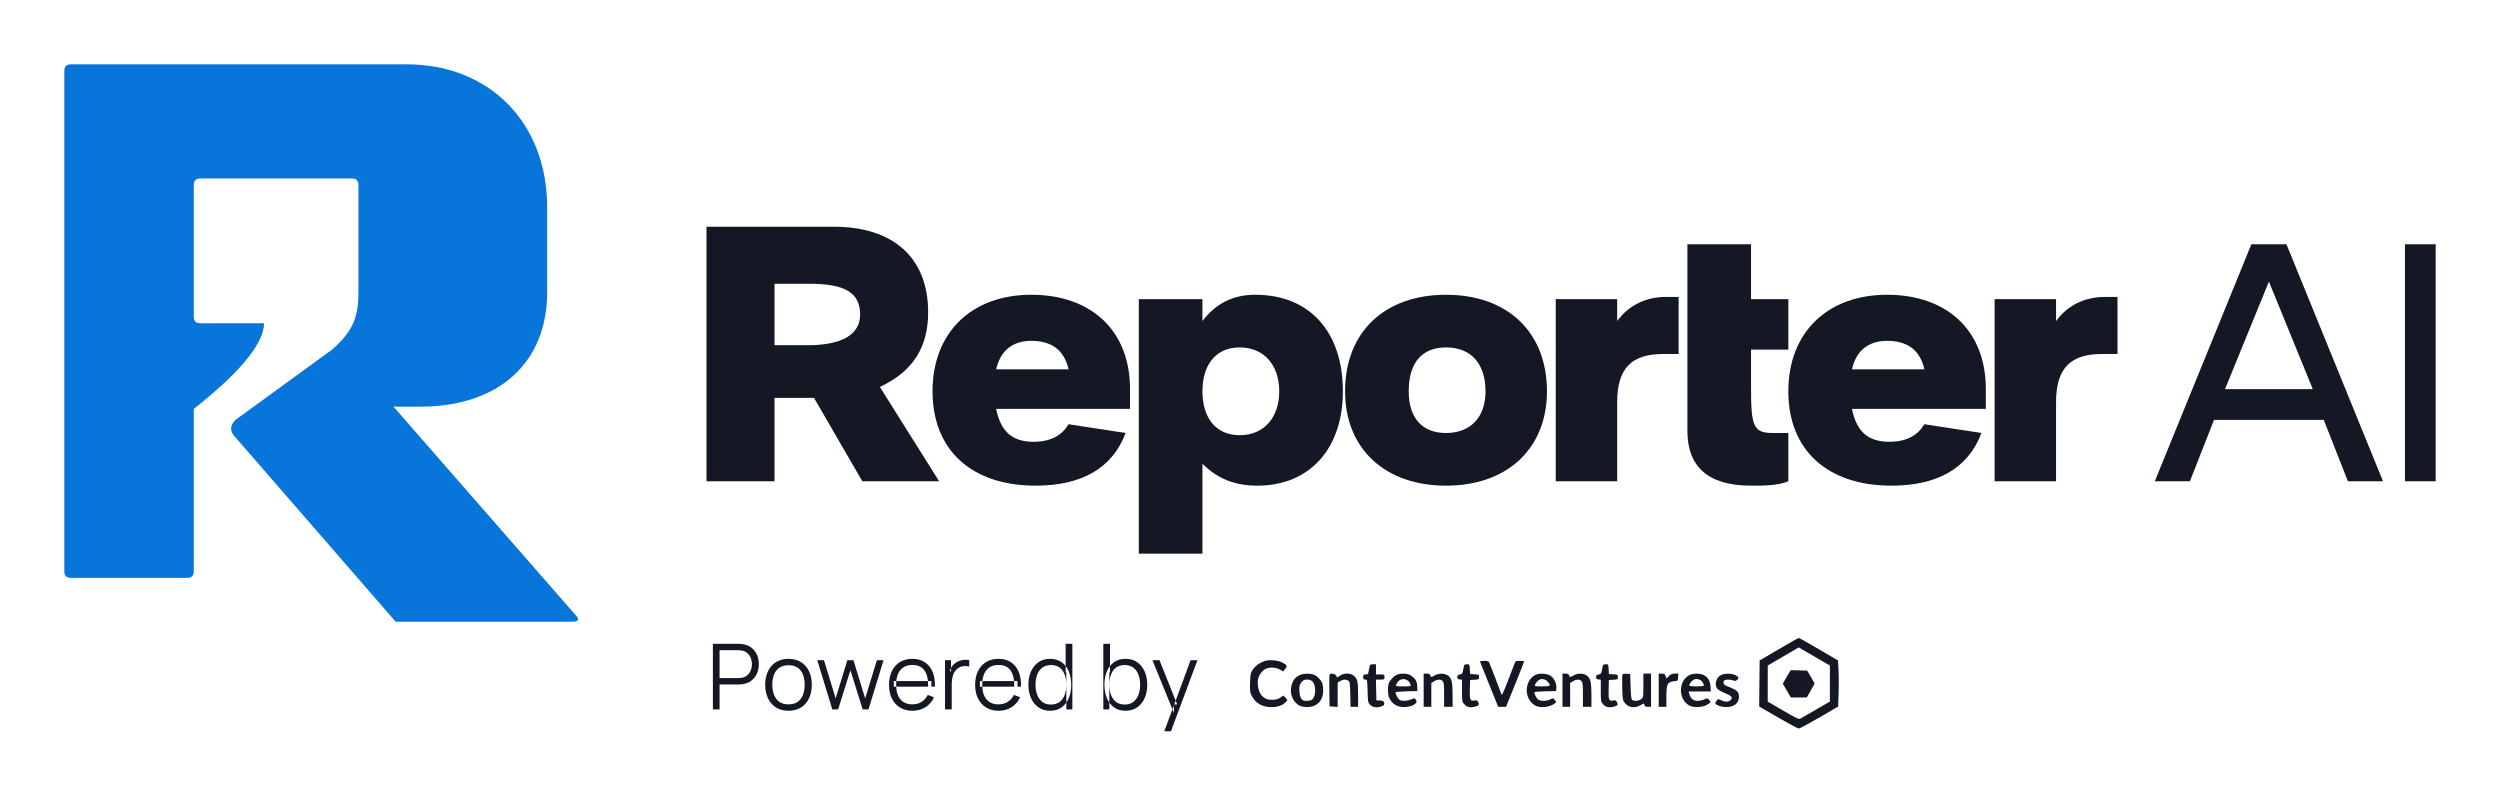
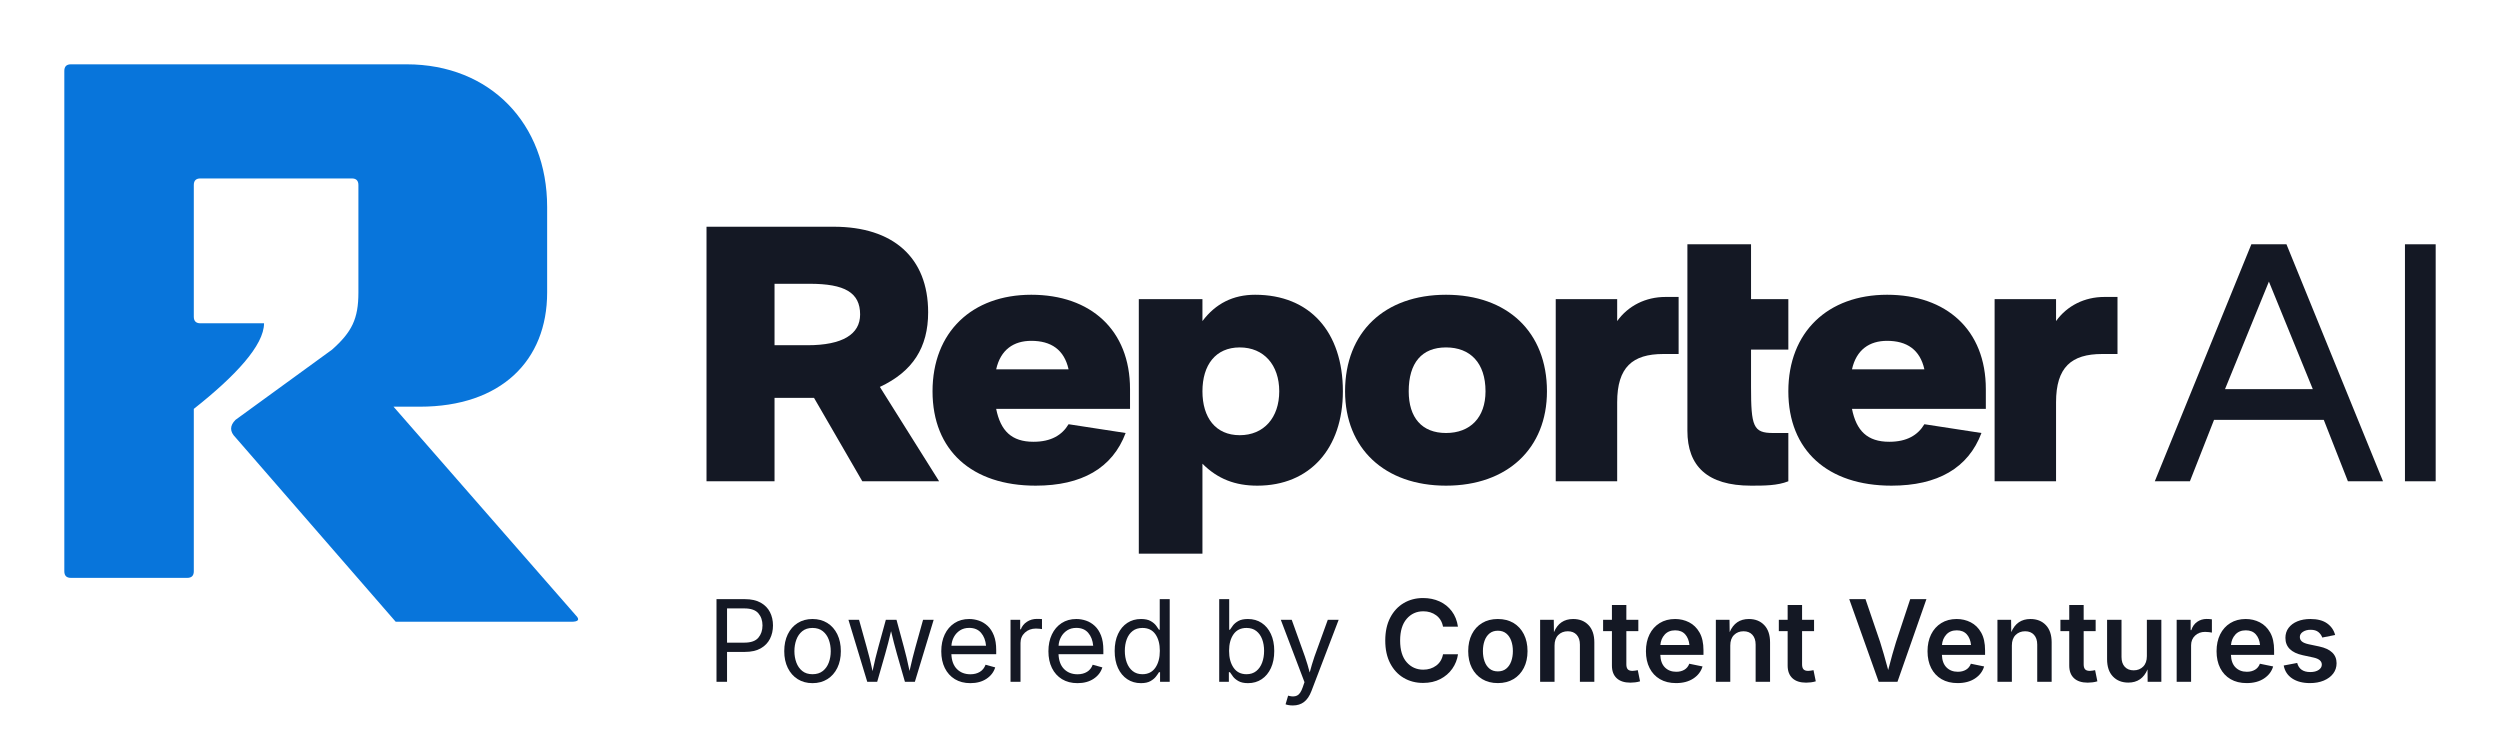
- <svg xmlns="http://www.w3.org/2000/svg" viewBox="0 0 466.415 148" width="466.415" height="148" role="img">
-   <g transform="translate(12 12)">
-     <g transform="translate(0 0) scale(0.4094488)" fill="#0875DB" fill-rule="evenodd">
-       <path d="M3 0H156C194 0 220 27 220 65V104C220 135 199 156 162 156H150L233 251Q236 254 231 254H151L78 170Q74 166 78 162L122 130C131 122 134 116 134 104V55Q134 52 131 52H62Q59 52 59 55V115Q59 118 62 118H91C91 128 78 142 59 157V231Q59 234 56 234H3Q0 234 0 231V3Q0 0 3 0Z" />
-     </g>
-     <g transform="translate(119.811 30.3) scale(0.409396)" fill="#141824" fill-rule="evenodd">
-       <path d="M0 0H58C85 0 101 14 101 39C101 55 94 66 79 73L106 116H71L49 78H31V116H0Z M31 26V54H46C62 54 70 49 70 40C70 30 63 26 47 26Z" />
-       <path d="M193 83H132C134 93 139 98 149 98C157 98 162 95 165 90L191 94C185 110 171 118 150 118C121 118 103 102 103 75C103 48 121 31 148 31C175 31 193 47 193 74Z M132 65H165C163 56 157 52 148 52C140 52 134 56 132 65Z" />
-       <path d="M197 33H226V43C232 35 240 31 250 31C275 31 290 48 290 75C290 101 275 118 251 118C241 118 233 115 226 108V149H197Z M226 75C226 63 232 55 243 55C254 55 261 63 261 75C261 87 254 95 243 95C232 95 226 87 226 75Z" />
-       <path d="M337 31C365 31 383 48 383 75C383 101 365 118 337 118C309 118 291 101 291 75C291 48 309 31 337 31Z M337 55C326 55 320 62 320 75C320 87 326 94 337 94C348 94 355 87 355 75C355 62 348 55 337 55Z" />
-       <path d="M387 33H415V43C420 36 428 32 437 32H443V58H436C422 58 415 64 415 80V116H387Z" />
-       <path d="M447 8H476V33H493V56H476V73C476 91 477 94 486 94H493V116C488 118 482 118 476 118C456 118 447 109 447 93Z" />
-       <path d="M583 83H522C524 93 529 98 539 98C547 98 552 95 555 90L581 94C575 110 561 118 540 118C511 118 493 102 493 75C493 48 511 31 538 31C565 31 583 47 583 74Z M522 65H555C553 56 547 52 538 52C530 52 524 56 522 65Z" />
-       <path d="M587 33H615V43C620 36 628 32 637 32H643V58H636C622 58 615 64 615 80V116H587Z" />
-       <path d="M704 8H720L764 116H748L737 88H687L676 116H660Z M692 74H732L712 25Z" />
-       <path d="M774 8H788V116H774Z" />
-     </g>
-     <g transform="translate(119.811 107.6) scale(0.17)" fill="#141824" fill-rule="evenodd">
-       <path d="M7.0 75.0V3.0H34.8Q35.85 3.0 37.175 3.075Q38.5 3.15 39.867 3.4Q45.483 4.267 49.408 7.333Q53.333 10.4 55.367 15.058Q57.4 19.717 57.4 25.333Q57.4 30.95 55.358 35.608Q53.317 40.267 49.392 43.333Q45.467 46.4 39.867 47.267Q38.5 47.467 37.167 47.567Q35.833 47.667 34.8 47.667H14.333V75.0ZM14.333 40.633H34.6Q35.517 40.633 36.717 40.533Q37.917 40.433 39.067 40.2Q42.75 39.417 45.133 37.158Q47.517 34.9 48.675 31.792Q49.833 28.683 49.833 25.333Q49.833 21.983 48.675 18.875Q47.517 15.767 45.133 13.508Q42.75 11.25 39.067 10.466Q37.917 10.2 36.717 10.116Q35.517 10.033 34.6 10.033H14.333Z" />
-       <path d="M89.967 76.5Q81.917 76.5 76.2 72.85Q70.483 69.2 67.442 62.758Q64.4 56.317 64.4 47.933Q64.4 39.45 67.5 33.042Q70.6 26.633 76.333 23.067Q82.067 19.5 89.967 19.5Q98.05 19.5 103.775 23.133Q109.5 26.767 112.533 33.175Q115.567 39.583 115.567 47.933Q115.567 56.433 112.508 62.858Q109.45 69.283 103.708 72.892Q97.967 76.5 89.967 76.5ZM89.967 69.467Q98.95 69.467 103.358 63.475Q107.767 57.483 107.767 47.933Q107.767 38.167 103.325 32.35Q98.883 26.533 89.967 26.533Q83.917 26.533 79.983 29.267Q76.05 32 74.125 36.817Q72.2 41.633 72.2 47.933Q72.2 57.683 76.708 63.575Q81.217 69.467 89.967 69.467Z" />
-       <path d="M138.05 75.0 121.55 20.967 128.916 21.0 141.717 62.934 154.567 21.0H161.267L174.117 62.934L186.983 21.0H194.283L177.783 75.0H171.383L157.917 32L144.45 75.0Z" />
-       <path d="M226.133 76.5Q218.267 76.5 212.475 73.008Q206.683 69.517 203.492 63.158Q200.3 56.8 200.3 48.233Q200.3 39.383 203.45 32.933Q206.6 26.483 212.333 22.992Q218.067 19.5 225.867 19.5Q233.867 19.5 239.517 23.167Q245.167 26.833 248.067 33.683Q250.967 40.533 250.683 50.067H243.2V47.467Q243 36.95 238.675 31.592Q234.35 26.233 226.067 26.233Q217.35 26.233 212.725 31.892Q208.1 37.55 208.1 48.0Q208.1 58.217 212.725 63.842Q217.35 69.467 225.867 69.467Q231.667 69.467 235.983 66.783Q240.3 64.1 242.8 59.067L249.667 61.7Q246.45 68.767 240.225 72.633Q234 76.5 226.133 76.5ZM205.5 50.067V43.9H246.767V50.067Z" />
-       <path d="M261.75 75.0V21.0H268.35V34L267.05 32.3Q267.966 29.9 269.416 27.867Q270.866 25.833 272.55 24.533Q274.666 22.7 277.45 21.725Q280.233 20.75 283.083 20.575Q285.933 20.4 288.317 21.0V27.9Q285.333 27.166 281.841 27.558Q278.35 27.95 275.383 30.333Q272.683 32.467 271.35 35.375Q270.016 38.283 269.566 41.558Q269.116 44.833 269.116 48.067V75.0Z" />
-       <path d="M320.633 76.5Q312.767 76.5 306.975 73.008Q301.183 69.517 297.992 63.158Q294.8 56.8 294.8 48.233Q294.8 39.383 297.95 32.933Q301.1 26.483 306.833 22.992Q312.567 19.5 320.367 19.5Q328.367 19.5 334.017 23.167Q339.667 26.833 342.567 33.683Q345.467 40.533 345.183 50.067H337.7V47.467Q337.5 36.95 333.175 31.592Q328.85 26.233 320.567 26.233Q311.85 26.233 307.225 31.892Q302.6 37.55 302.6 48.0Q302.6 58.217 307.225 63.842Q311.85 69.467 320.367 69.467Q326.167 69.467 330.483 66.783Q334.8 64.1 337.3 59.067L344.167 61.7Q340.95 68.767 334.725 72.633Q328.5 76.5 320.633 76.5ZM300 50.067V43.9H341.267V50.067Z" />
-       <path d="M377.217 76.5Q369.633 76.5 364.283 72.733Q358.933 68.967 356.092 62.5Q353.25 56.033 353.25 47.933Q353.25 39.883 356.075 33.442Q358.9 27 364.2 23.25Q369.5 19.5 376.917 19.5Q384.517 19.5 389.717 23.2Q394.917 26.9 397.583 33.333Q400.25 39.767 400.25 47.933Q400.25 56 397.592 62.467Q394.933 68.933 389.8 72.717Q384.667 76.5 377.217 76.5ZM377.95 69.667Q383.7 69.667 387.458 66.85Q391.217 64.033 393.05 59.117Q394.883 54.2 394.883 47.933Q394.883 41.6 393.033 36.717Q391.183 31.833 387.458 29.083Q383.733 26.333 378.117 26.333Q372.3 26.333 368.508 29.192Q364.716 32.05 362.883 36.942Q361.05 41.833 361.05 47.933Q361.05 54.083 362.933 59.008Q364.816 63.933 368.567 66.8Q372.317 69.667 377.95 69.667ZM394.883 75.0V34.333H394.117V3.0H401.483V75.0Z" />
-       <path d="M459.733 76.5Q452.283 76.5 447.15 72.717Q442.017 68.933 439.358 62.467Q436.7 56 436.7 47.933Q436.7 39.767 439.367 33.333Q442.033 26.9 447.233 23.2Q452.433 19.5 460.033 19.5Q467.45 19.5 472.75 23.25Q478.05 27 480.875 33.442Q483.7 39.883 483.7 47.933Q483.7 56.033 480.858 62.5Q478.017 68.967 472.667 72.733Q467.317 76.5 459.733 76.5ZM435.467 75.0V3.0H442.833V34.333H442.067V75.0ZM459 69.667Q464.633 69.667 468.383 66.8Q472.133 63.933 474.017 59.008Q475.9 54.083 475.9 47.933Q475.9 41.833 474.05 36.942Q472.2 32.05 468.425 29.192Q464.65 26.333 458.833 26.333Q453.217 26.333 449.492 29.083Q445.767 31.833 443.917 36.717Q442.067 41.6 442.067 47.933Q442.067 54.2 443.9 59.117Q445.733 64.033 449.492 66.85Q453.25 69.667 459 69.667Z" />
-       <path d="M502.4 99.0 512.867 70.667 513 79.067 489.367 21.0H497.133L516.533 69.567H513.333L531.233 21.0H538.766L509.733 99.0Z" />
-     </g>
-     <g transform="translate(221.0375 107) scale(0.1588785)" fill="#141824" fill-rule="evenodd">
-       <path d="M 622 13.338 L 599.500 26.567 599.234 53.579 L 598.969 80.592 621.234 93.536 C 633.480 100.656, 644.400 106.481, 645.500 106.481 C 646.600 106.481, 657.448 100.677, 669.606 93.584 L 691.712 80.687 692.279 64.593 C 692.592 55.742, 692.544 43.554, 692.173 37.510 L 691.500 26.520 669 13.342 C 656.625 6.094, 646.050 0.152, 645.500 0.137 C 644.950 0.122, 634.375 6.062, 622 13.338 M 627.267 21.861 L 609.033 32.500 609.017 53.655 L 609 74.809 627.093 85.390 C 642.965 94.673, 645.450 95.832, 647.343 94.834 C 648.529 94.208, 656.813 89.451, 665.750 84.262 L 682 74.828 681.992 53.664 L 681.984 32.500 667.742 24.243 C 659.909 19.702, 651.700 14.915, 649.500 13.604 L 645.500 11.222 627.267 21.861 M 17.882 27.319 C 11.737 29.619, 7.390 32.817, 4.384 37.249 C 1.704 41.199, 1.476 42.288, 1.167 52.627 C 0.881 62.170, 1.116 64.307, 2.816 67.640 C 7.501 76.823, 15.425 81.410, 26.500 81.351 C 33.984 81.311, 39.717 79.185, 43.439 75.068 C 45.367 72.937, 45.363 72.908, 42.782 70.328 L 40.186 67.731 36.908 70.065 C 34.659 71.667, 31.885 72.506, 28.065 72.741 C 17.499 73.390, 10.919 66.671, 10.219 54.520 C 9.943 49.727, 10.344 47.585, 12.186 44.008 C 13.459 41.538, 16.029 38.500, 17.898 37.258 C 22.534 34.177, 30.725 34.156, 36.159 37.210 L 40.091 39.419 42.455 36.460 C 45.234 32.982, 44.688 31.903, 38.567 28.777 C 33.474 26.176, 22.923 25.433, 17.882 27.319 M 271.167 27.946 C 271.350 28.467, 276.225 40.611, 282 54.934 L 292.500 80.976 297.120 80.988 L 301.740 81 312.370 54.660 C 318.217 40.173, 323 28.023, 323 27.660 C 323 27.297, 320.739 27, 317.975 27 C 313.424 27, 312.848 27.259, 311.863 29.750 C 311.265 31.262, 307.701 40.589, 303.943 50.476 C 300.185 60.363, 296.881 67.788, 296.600 66.976 C 294.757 61.645, 282.626 30.174, 281.865 28.750 C 281.164 27.438, 279.666 27, 275.881 27 C 273.105 27, 270.983 27.426, 271.167 27.946 M 141.640 32.750 C 141.369 33.712, 140.849 36.413, 140.485 38.750 C 139.882 42.626, 139.568 43, 136.912 43 C 134.343 43, 134 43.353, 134 46 C 134 48.501, 134.400 49, 136.402 49 C 138.801 49, 138.804 49.015, 139.152 62.421 C 139.474 74.831, 139.675 76.027, 141.820 78.310 C 144.711 81.385, 149.095 82.321, 154.187 80.950 C 158.499 79.789, 159.704 78.072, 158.146 75.311 C 157.439 74.058, 155.948 73.500, 153.312 73.500 L 149.500 73.500 149.219 61.250 L 148.938 49 153.969 49 C 158.892 49, 159 48.936, 159 46 C 159 43.067, 158.889 43, 154 43 L 149 43 149 37 L 149 31 145.567 31 C 143.153 31, 141.988 31.519, 141.640 32.750 M 252.520 32.250 C 252.291 32.938, 251.729 35.523, 251.271 37.996 C 250.540 41.946, 250.078 42.553, 247.469 43.005 C 245.110 43.414, 244.500 44.031, 244.500 46.010 C 244.500 47.983, 245.071 48.566, 247.250 48.816 L 250 49.133 250 61.990 C 250 74.218, 250.121 74.991, 252.480 77.794 C 255.364 81.221, 259.080 82.222, 264.434 81.015 C 269.684 79.831, 270.677 78.634, 269.004 75.508 C 267.862 73.374, 267.155 73.068, 264.510 73.564 C 259.571 74.491, 258.889 72.790, 259.215 60.355 L 259.500 49.500 264.750 49.198 C 269.805 48.907, 270 48.788, 270 46 C 270 43.212, 269.805 43.093, 264.750 42.802 L 259.500 42.500 259.200 36.750 C 258.906 31.103, 258.847 31, 255.919 31 C 254.279 31, 252.750 31.563, 252.520 32.250 M 415.520 32.250 C 415.291 32.938, 414.729 35.523, 414.271 37.996 C 413.540 41.946, 413.078 42.553, 410.469 43.005 C 408.110 43.414, 407.500 44.031, 407.500 46.010 C 407.500 47.983, 408.071 48.566, 410.250 48.816 L 413 49.133 413 61.990 C 413 74.218, 413.121 74.991, 415.480 77.794 C 418.364 81.221, 422.080 82.222, 427.434 81.015 C 432.684 79.831, 433.677 78.634, 432.004 75.508 C 430.862 73.374, 430.155 73.068, 427.510 73.564 C 422.571 74.491, 421.889 72.790, 422.215 60.355 L 422.500 49.500 427.750 49.198 C 432.805 48.907, 433 48.788, 433 46 C 433 43.212, 432.805 43.093, 427.750 42.802 L 422.500 42.500 422.200 36.750 C 421.906 31.103, 421.847 31, 418.919 31 C 417.279 31, 415.750 31.563, 415.520 32.250 M 633.711 41.714 C 632.413 43.796, 630.309 47.378, 629.035 49.672 L 626.719 53.845 631.455 61.922 L 636.190 70 645.508 70 L 654.825 70 659.412 62.047 C 661.936 57.672, 664 53.886, 664 53.632 C 664 53.378, 662.052 49.869, 659.670 45.835 L 655.341 38.500 645.706 38.214 L 636.070 37.928 633.711 41.714 M 58.999 43.940 C 54.437 46.353, 52.122 48.992, 50.449 53.684 C 46.779 63.973, 50.621 75.133, 59.406 79.701 C 61.004 80.532, 64.872 81.237, 68.002 81.266 C 79.561 81.375, 87 73.795, 87 61.908 C 87 58.730, 86.521 54.863, 85.936 53.315 C 84.489 49.484, 80.174 45.042, 76.282 43.377 C 71.740 41.433, 63.213 41.711, 58.999 43.940 M 94.469 43.220 C 94.185 43.961, 94.075 52.652, 94.226 62.534 L 94.500 80.500 99.250 80.805 L 104 81.110 104 66.770 L 104 52.431 106.904 50.716 C 110.436 48.630, 113.961 48.521, 116.559 50.417 C 118.298 51.687, 118.534 53.350, 118.824 66.417 L 119.148 81 123.574 81 L 128 81 128 66.450 C 128 50.669, 127.323 47.972, 122.385 44.088 C 118.620 41.127, 111.385 41.249, 106.813 44.352 L 103.347 46.704 102.423 44.602 C 101.326 42.105, 95.299 41.057, 94.469 43.220 M 173.500 43.417 C 169.773 45.081, 165.469 49.596, 164.064 53.315 C 162.557 57.303, 162.745 66.152, 164.422 70.128 C 167.429 77.258, 173.604 81.286, 181.529 81.286 C 187.626 81.286, 193.141 79.607, 195.459 77.046 C 196.812 75.551, 196.931 74.740, 196.045 73.083 C 194.715 70.598, 194.297 70.560, 189.654 72.500 C 185.444 74.259, 179.704 74.447, 176.850 72.920 C 174.999 71.929, 172 66.452, 172 64.062 C 172 63.459, 177.084 62.948, 184.750 62.780 L 197.500 62.500 197.458 57.267 C 197.411 51.388, 195.442 47.947, 190.010 44.250 C 186.174 41.639, 178.366 41.246, 173.500 43.417 M 205 61.500 L 205 81 209.500 81 L 214 81 214 66.985 L 214 52.971 217.250 50.989 C 221.313 48.512, 225.192 48.450, 227.345 50.829 C 228.721 52.349, 229 55.046, 229 66.829 L 229 81 234 81 L 239 81 238.994 67.750 C 238.988 52.862, 238.111 48.392, 234.534 45.032 C 230.915 41.632, 223.226 41.079, 218.484 43.877 C 214.035 46.502, 213.368 46.516, 212.710 44 C 212.310 42.468, 211.346 42, 208.594 42 L 205 42 205 61.500 M 336.500 43.412 C 330.263 46.184, 326 53.527, 326 61.500 C 326 69.387, 330.017 76.371, 336.500 79.757 C 342.226 82.746, 353.594 81.295, 359.220 76.857 C 360.840 75.579, 360.830 75.357, 359.048 73.028 C 357.172 70.577, 357.124 70.570, 353.544 72.278 C 348.475 74.695, 341.544 74.544, 338.960 71.960 C 337.027 70.027, 335 65.935, 335 63.965 C 335 63.467, 340.738 62.934, 347.750 62.780 L 360.500 62.500 360.814 58.697 C 361.278 53.062, 357.718 46.407, 352.934 43.967 C 348.467 41.687, 340.951 41.434, 336.500 43.412 M 368 61.500 L 368 81 372.500 81 L 377 81 377 66.985 L 377 52.971 380.250 50.989 C 384.313 48.512, 388.192 48.450, 390.345 50.829 C 391.721 52.349, 392 55.046, 392 66.829 L 392 81 397 81 L 402 81 401.994 67.750 C 401.988 52.862, 401.111 48.392, 397.534 45.032 C 393.915 41.632, 386.226 41.079, 381.484 43.877 C 377.035 46.502, 376.368 46.516, 375.710 44 C 375.310 42.468, 374.346 42, 371.594 42 L 368 42 368 61.500 M 438.394 43.415 C 438.071 44.257, 437.963 51.226, 438.153 58.901 C 438.457 71.114, 438.759 73.210, 440.571 75.679 C 445.220 82.012, 452.423 83.228, 459.807 78.927 C 461.626 77.867, 463.261 77, 463.441 77 C 463.620 77, 464.002 77.900, 464.290 79 C 464.690 80.532, 465.654 81, 468.406 81 L 472 81 472 61.500 L 472 42 467.500 42 L 463 42 463 55.927 C 463 69.782, 462.986 69.866, 460.365 71.927 C 457.604 74.099, 452.553 74.633, 450 73.024 C 448.817 72.278, 448.394 68.954, 448 57.289 L 447.500 42.500 443.241 42.192 C 440.134 41.967, 438.823 42.298, 438.394 43.415 M 481 61.500 L 481 81 485.500 81 L 490 81 490 69.450 C 490 53.594, 491.102 51.633, 500.500 50.774 C 503.263 50.522, 503.524 50.165, 503.807 46.250 L 504.115 42 499.981 42 C 496.762 42, 495.211 42.636, 492.976 44.870 L 490.105 47.741 489.105 44.870 C 488.256 42.436, 487.564 42, 484.552 42 L 481 42 481 61.500 M 517.223 43.661 C 503.672 50.340, 503.727 72.636, 517.311 79.661 C 521.851 82.008, 531.617 81.746, 536.727 79.139 C 539.003 77.978, 541.174 76.527, 541.554 75.913 C 541.933 75.300, 541.299 73.855, 540.146 72.702 C 538.119 70.675, 537.933 70.662, 534.491 72.303 C 532.534 73.236, 529.001 74, 526.640 74 C 521.726 74, 518.550 71.405, 517.046 66.160 L 516.140 63 529.190 63 L 542.240 63 541.820 57.185 C 541.326 50.365, 538.711 46.040, 533.619 43.623 C 529.265 41.558, 521.454 41.575, 517.223 43.661 M 554.198 43.673 C 548.398 46.531, 546.070 54.969, 549.772 59.715 C 550.723 60.933, 554.606 63.183, 558.402 64.715 C 566.575 68.013, 568.259 69.951, 565.553 72.941 C 563.274 75.460, 559.277 75.577, 554.432 73.266 C 550.847 71.556, 550.771 71.565, 548.904 73.871 C 547.863 75.156, 547.262 76.615, 547.569 77.111 C 548.925 79.306, 554.878 81.323, 560 81.323 C 569.581 81.323, 575.273 76.686, 575.273 68.882 C 575.273 63.611, 572.893 61.259, 564.238 57.974 C 558.856 55.931, 557.432 54.945, 557.163 53.071 C 556.977 51.782, 557.427 50.345, 558.163 49.878 C 560.011 48.707, 565.319 48.791, 568.614 50.043 C 570.884 50.906, 571.694 50.751, 573.300 49.144 C 575.634 46.811, 575.123 45.761, 570.615 43.622 C 566.256 41.553, 558.450 41.577, 554.198 43.673 M 178.091 49.069 C 175.469 50.140, 173.395 52.500, 172.657 55.250 C 172.235 56.822, 173.102 57, 181.161 57 C 190 57, 190.125 56.966, 189.463 54.750 C 187.981 49.787, 182.739 47.168, 178.091 49.069 M 341.500 48.924 C 339.184 49.897, 336.576 52.733, 335.683 55.250 C 335.122 56.833, 335.920 57, 344.031 57 C 353.957 57, 354.902 56.240, 350.750 51.593 C 348.213 48.754, 344.474 47.675, 341.500 48.924 M 523.270 48.703 C 520.853 49.170, 517 53.430, 517 55.635 C 517 56.681, 518.984 57, 525.500 57 C 530.220 57, 534 56.576, 534 56.047 C 534 53.430, 531.398 49.986, 528.713 49.050 C 527.057 48.472, 525.656 48.061, 525.601 48.136 C 525.545 48.211, 524.496 48.466, 523.270 48.703 M 61.589 52.077 C 59.436 54.635, 59 56.160, 59 61.126 C 59 67.409, 60.827 72.336, 63.545 73.379 C 66.909 74.670, 72.682 74.008, 74.375 72.138 C 76.950 69.292, 78.132 64.025, 77.415 58.588 C 76.564 52.132, 73.532 49, 68.134 49 C 64.944 49, 63.677 49.596, 61.589 52.077" />
+ <svg xmlns="http://www.w3.org/2000/svg" viewBox="0 0 264 78" width="264" height="78" role="img">
+   <g transform="scale(0.5660195)">
+     <g transform="translate(12 12)">
+       <g transform="translate(0 0) scale(0.4094488)" fill="#0875DB" fill-rule="evenodd">
+         <path d="M3 0H156C194 0 220 27 220 65V104C220 135 199 156 162 156H150L233 251Q236 254 231 254H151L78 170Q74 166 78 162L122 130C131 122 134 116 134 104V55Q134 52 131 52H62Q59 52 59 55V115Q59 118 62 118H91C91 128 78 142 59 157V231Q59 234 56 234H3Q0 234 0 231V3Q0 0 3 0Z" />
+       </g>
+       <g transform="translate(119.811 30.3) scale(0.409396)" fill="#141824" fill-rule="evenodd">
+         <path d="M0 0H58C85 0 101 14 101 39C101 55 94 66 79 73L106 116H71L49 78H31V116H0Z M31 26V54H46C62 54 70 49 70 40C70 30 63 26 47 26Z" />
+         <path d="M193 83H132C134 93 139 98 149 98C157 98 162 95 165 90L191 94C185 110 171 118 150 118C121 118 103 102 103 75C103 48 121 31 148 31C175 31 193 47 193 74Z M132 65H165C163 56 157 52 148 52C140 52 134 56 132 65Z" />
+         <path d="M197 33H226V43C232 35 240 31 250 31C275 31 290 48 290 75C290 101 275 118 251 118C241 118 233 115 226 108V149H197Z M226 75C226 63 232 55 243 55C254 55 261 63 261 75C261 87 254 95 243 95C232 95 226 87 226 75Z" />
+         <path d="M337 31C365 31 383 48 383 75C383 101 365 118 337 118C309 118 291 101 291 75C291 48 309 31 337 31Z M337 55C326 55 320 62 320 75C320 87 326 94 337 94C348 94 355 87 355 75C355 62 348 55 337 55Z" />
+         <path d="M387 33H415V43C420 36 428 32 437 32H443V58H436C422 58 415 64 415 80V116H387Z" />
+         <path d="M447 8H476V33H493V56H476V73C476 91 477 94 486 94H493V116C488 118 482 118 476 118C456 118 447 109 447 93Z" />
+         <path d="M583 83H522C524 93 529 98 539 98C547 98 552 95 555 90L581 94C575 110 561 118 540 118C511 118 493 102 493 75C493 48 511 31 538 31C565 31 583 47 583 74Z M522 65H555C553 56 547 52 538 52C530 52 524 56 522 65Z" />
+         <path d="M587 33H615V43C620 36 628 32 637 32H643V58H636C622 58 615 64 615 80V116H587Z" />
+         <path d="M704 8H720L764 116H748L737 88H687L676 116H660Z M692 74H732L712 25Z" />
+         <path d="M774 8H788V116H774Z" />
+       </g>
    </g>
  </g>
+   <g fill="#141824">
+     <path d="M180 0L180 1490L690 1490Q864 1490 976.5 1426.5Q1089 1363 1143.5 1256Q1198 1149 1198 1016Q1198 883 1143.5 775Q1089 667 977 603Q865 539 691 539L370 539L370 0ZM370 706L682 706Q859 706 934 794.5Q1009 883 1009 1016Q1009 1148 934 1235.5Q859 1323 680 1323L370 1323Z" transform="translate(74.60761 72) scale(0.005859375 -0.005859375)" />
+     <path d="M613 -24Q461 -24 346.5 48Q232 120 168 250Q104 380 104 552Q104 727 168 857.5Q232 988 346.5 1060Q461 1132 613 1132Q766 1132 881 1060Q996 988 1060 857.5Q1124 727 1124 552Q1124 380 1060 250Q996 120 881 48Q766 -24 613 -24ZM613 137Q726 137 799 195Q872 253 907 347.5Q942 442 942 552Q942 663 907 758.5Q872 854 799 912.5Q726 971 613 971Q501 971 429 912.5Q357 854 322 759Q287 664 287 552Q287 442 322 347.5Q357 253 429 195Q501 137 613 137Z" transform="translate(82.20722 72) scale(0.005859375 -0.005859375)" />
+     <path d="M409 0L70 1118L261 1118L397 630Q421 543 449 434.5Q477 326 504 193Q531 321 557.5 429Q584 537 610 630L744 1118L936 1118L1068 630Q1092 540 1118.5 432.5Q1145 325 1171 196Q1199 324 1226.5 431.5Q1254 539 1279 630L1415 1118L1606 1118L1267 0L1088 0L943 506Q915 602 889.5 704Q864 806 838 913Q813 806 786.5 703Q760 600 733 506L588 0Z" transform="translate(89.18573 72) scale(0.005859375 -0.005859375)" />
+     <path d="M628 -24Q466 -24 348.5 48Q231 120 167.5 249Q104 378 104 550Q104 722 166 853Q228 984 341.5 1058Q455 1132 607 1132Q696 1132 782.5 1102.5Q869 1073 939.5 1007.5Q1010 942 1052 835Q1094 728 1094 573L1094 498L286 498Q293 323 386.5 229.5Q480 136 629 136Q728 136 799.5 179.5Q871 223 902 308L1076 260Q1037 133 918.5 54.5Q800 -24 628 -24ZM287 650L911 650Q898 793 821.5 882.5Q745 972 607 972Q511 972 441.5 927Q372 882 332 809Q292 736 287 650Z" transform="translate(98.78925 72) scale(0.005859375 -0.005859375)" />
+     <path d="M158 0L158 1118L332 1118L332 946L344 946Q375 1031 454.5 1082.5Q534 1134 634 1134Q654 1134 681.5 1133Q709 1132 725 1131L725 950Q717 952 685 956Q653 960 617 960Q496 960 417 886.5Q338 813 338 700L338 0Z" transform="translate(105.7853 72) scale(0.005859375 -0.005859375)" />
+     <path d="M628 -24Q466 -24 348.5 48Q231 120 167.5 249Q104 378 104 550Q104 722 166 853Q228 984 341.5 1058Q455 1132 607 1132Q696 1132 782.5 1102.5Q869 1073 939.5 1007.5Q1010 942 1052 835Q1094 728 1094 573L1094 498L286 498Q293 323 386.5 229.5Q480 136 629 136Q728 136 799.5 179.5Q871 223 902 308L1076 260Q1037 133 918.5 54.5Q800 -24 628 -24ZM287 650L911 650Q898 793 821.5 882.5Q745 972 607 972Q511 972 441.5 927Q372 882 332 809Q292 736 287 650Z" transform="translate(110.1037 72) scale(0.005859375 -0.005859375)" />
+     <path d="M577 -24Q438 -24 331 47Q224 118 164 248Q104 378 104 556Q104 733 164.5 862.5Q225 992 332 1062Q439 1132 578 1132Q687 1132 751 1096Q815 1060 849.5 1014.5Q884 969 902 939L916 939L916 1490L1096 1490L1096 0L922 0L922 173L902 173Q884 142 848.5 95.5Q813 49 748.5 12.5Q684 -24 577 -24ZM604 137Q756 137 837 254Q918 371 918 558Q918 743 838.5 857Q759 971 604 971Q498 971 427.5 916Q357 861 322 767.5Q287 674 287 558Q287 441 322.5 345.5Q358 250 429 193.5Q500 137 604 137Z" transform="translate(117.0998 72) scale(0.005859375 -0.005859375)" />
+     <path d="M677 -24Q571 -24 506 12.5Q441 49 406 95.5Q371 142 352 173L332 173L332 0L158 0L158 1490L338 1490L338 939L352 939Q371 969 405 1014.5Q439 1060 503 1096Q567 1132 676 1132Q816 1132 922.5 1062Q1029 992 1089.5 862.5Q1150 733 1150 556Q1150 378 1090 248Q1030 118 923.5 47Q817 -24 677 -24ZM650 137Q755 137 825.5 193.5Q896 250 931.5 345.5Q967 441 967 558Q967 674 932 767.5Q897 861 826.5 916Q756 971 650 971Q496 971 416 857Q336 743 336 558Q336 371 417 254Q498 137 650 137Z" transform="translate(127.8224 72) scale(0.005859375 -0.005859375)" />
+     <path d="M140 -405L186 -249L205 -254Q288 -276 348 -247.5Q408 -219 449 -99L481 -6L54 1118L251 1118L489 455Q515 382 535.5 310Q556 238 575 168Q594 238 614.5 310Q635 382 661 455L901 1118L1097 1118L606 -167Q555 -300 473 -363Q391 -426 272 -426Q224 -426 189 -419Q154 -412 140 -405Z" transform="translate(134.9357 72) scale(0.005859375 -0.005859375)" />
+     <path d="M785 -20Q589 -20 435 71Q281 162 192 333Q103 504 103 744Q103 985 192.5 1156.5Q282 1328 436 1419Q590 1510 785 1510Q948 1510 1081.5 1449Q1215 1388 1302 1272.5Q1389 1157 1413 994L1144 994Q1119 1126 1021 1198.5Q923 1271 789 1271Q606 1271 488.5 1134.5Q371 998 371 744Q371 487 489 353Q607 219 788 219Q922 219 1020.5 291.5Q1119 364 1144 496L1414 496Q1393 353 1311 236Q1229 119 1095 49.5Q961 -20 785 -20Z" transform="translate(145.6799 72) scale(0.005859375 -0.005859375)" />
+     <path d="M623 -23Q460 -23 340 49.5Q220 122 154.5 251.5Q89 381 89 553Q89 727 154.5 857.5Q220 988 340 1060Q460 1132 623 1132Q786 1132 906 1060Q1026 988 1092 857.5Q1158 727 1158 553Q1158 381 1092 251.5Q1026 122 906 49.5Q786 -23 623 -23ZM623 188Q714 188 774 237Q834 286 864 369Q894 452 894 554Q894 657 864 740Q834 823 774 872Q714 921 623 921Q533 921 473 872Q413 823 383.5 740Q354 657 354 554Q354 452 383.5 369Q413 286 473 237Q533 188 623 188Z" transform="translate(154.5217 72) scale(0.005859375 -0.005859375)" />
+     <path d="M398 655L398 0L138 0L138 1118L384 1118L387 895Q487 1132 733 1132Q906 1132 1010.5 1022Q1115 912 1115 711L1115 0L855 0L855 671Q855 783 797 847Q739 911 637 911Q533 911 465.5 844Q398 777 398 655Z" transform="translate(161.8283 72) scale(0.005859375 -0.005859375)" />
+     <path d="M655 1118L655 914L439 914L439 315Q439 254 464.5 225.5Q490 197 550 197Q568 197 597 201.5Q626 206 645 210L686 9Q643 -4 598 -9.5Q553 -15 512 -15Q351 -15 265 65Q179 145 179 293L179 914L20 914L20 1118L179 1118L179 1384L439 1384L439 1118Z" transform="translate(169.1701 72) scale(0.005859375 -0.005859375)" />
+     <path d="M632 -23Q463 -23 341.5 48Q220 119 154.5 248Q89 377 89 552Q89 724 153.5 854.5Q218 985 336.5 1058.5Q455 1132 615 1132Q751 1132 867.5 1072.5Q984 1013 1055 888.5Q1126 764 1126 568L1126 486L348 486Q353 337 431.5 259Q510 181 635 181Q721 181 782.5 218Q844 255 870 326L1109 277Q1069 142 943.5 59.5Q818 -23 632 -23ZM349 663L873 663Q861 783 796.5 855.5Q732 928 616 928Q497 928 427.5 851.5Q358 775 349 663Z" transform="translate(173.2892 72) scale(0.005859375 -0.005859375)" />
+     <path d="M398 655L398 0L138 0L138 1118L384 1118L387 895Q487 1132 733 1132Q906 1132 1010.5 1022Q1115 912 1115 711L1115 0L855 0L855 671Q855 783 797 847Q739 911 637 911Q533 911 465.5 844Q398 777 398 655Z" transform="translate(180.3849 72) scale(0.005859375 -0.005859375)" />
+     <path d="M655 1118L655 914L439 914L439 315Q439 254 464.5 225.5Q490 197 550 197Q568 197 597 201.5Q626 206 645 210L686 9Q643 -4 598 -9.5Q553 -15 512 -15Q351 -15 265 65Q179 145 179 293L179 914L20 914L20 1118L179 1118L179 1384L439 1384L439 1118Z" transform="translate(187.7267 72) scale(0.005859375 -0.005859375)" />
+     <path d="M581 0L50 1490L343 1490L607 716Q639 617 674.5 492Q710 367 752 213Q831 519 893 716L1149 1490L1441 1490L919 0Z" transform="translate(194.9865 72) scale(0.005859375 -0.005859375)" />
+     <path d="M632 -23Q463 -23 341.5 48Q220 119 154.5 248Q89 377 89 552Q89 724 153.5 854.5Q218 985 336.5 1058.5Q455 1132 615 1132Q751 1132 867.5 1072.5Q984 1013 1055 888.5Q1126 764 1126 568L1126 486L348 486Q353 337 431.5 259Q510 181 635 181Q721 181 782.5 218Q844 255 870 326L1109 277Q1069 142 943.5 59.5Q818 -23 632 -23ZM349 663L873 663Q861 783 796.5 855.5Q732 928 616 928Q497 928 427.5 851.5Q358 775 349 663Z" transform="translate(203.0256 72) scale(0.005859375 -0.005859375)" />
+     <path d="M398 655L398 0L138 0L138 1118L384 1118L387 895Q487 1132 733 1132Q906 1132 1010.5 1022Q1115 912 1115 711L1115 0L855 0L855 671Q855 783 797 847Q739 911 637 911Q533 911 465.5 844Q398 777 398 655Z" transform="translate(210.1213 72) scale(0.005859375 -0.005859375)" />
+     <path d="M655 1118L655 914L439 914L439 315Q439 254 464.5 225.5Q490 197 550 197Q568 197 597 201.5Q626 206 645 210L686 9Q643 -4 598 -9.5Q553 -15 512 -15Q351 -15 265 65Q179 145 179 293L179 914L20 914L20 1118L179 1118L179 1384L439 1384L439 1118Z" transform="translate(217.4631 72) scale(0.005859375 -0.005859375)" />
+     <path d="M521 -14Q348 -14 243 96Q138 206 138 407L138 1118L398 1118L398 447Q398 335 456.5 271Q515 207 617 207Q721 207 788 274Q855 341 855 463L855 1118L1116 1118L1116 0L869 0L867 224Q767 -14 521 -14Z" transform="translate(221.6994 72) scale(0.005859375 -0.005859375)" />
+     <path d="M138 0L138 1118L390 1118L390 931L402 931Q432 1028 507 1080.5Q582 1133 678 1133Q728 1133 773 1126L773 887Q757 891 721 895.5Q685 900 650 900Q541 900 469.5 832.5Q398 765 398 658L398 0Z" transform="translate(229.0471 72) scale(0.005859375 -0.005859375)" />
+     <path d="M632 -23Q463 -23 341.5 48Q220 119 154.5 248Q89 377 89 552Q89 724 153.5 854.5Q218 985 336.5 1058.5Q455 1132 615 1132Q751 1132 867.5 1072.5Q984 1013 1055 888.5Q1126 764 1126 568L1126 486L348 486Q353 337 431.5 259Q510 181 635 181Q721 181 782.5 218Q844 255 870 326L1109 277Q1069 142 943.5 59.5Q818 -23 632 -23ZM349 663L873 663Q861 783 796.5 855.5Q732 928 616 928Q497 928 427.5 851.5Q358 775 349 663Z" transform="translate(233.5471 72) scale(0.005859375 -0.005859375)" />
+     <path d="M561 -23Q368 -23 242.5 59.5Q117 142 88 294L331 340Q375 176 566 176Q662 176 718.5 214.5Q775 253 775 310Q775 405 624 438L433 479Q119 547 119 792Q119 896 176 972Q233 1048 334.5 1090Q436 1132 570 1132Q760 1132 870.5 1053Q981 974 1015 844L783 798Q763 856 713 897Q663 938 573 938Q491 938 435 901.5Q379 865 379 808Q379 759 415.5 727.5Q452 696 538 677L728 637Q1041 570 1041 335Q1041 229 980 148.5Q919 68 810.5 22.5Q702 -23 561 -23Z" transform="translate(240.6428 72) scale(0.005859375 -0.005859375)" />
+   </g>
</svg>
